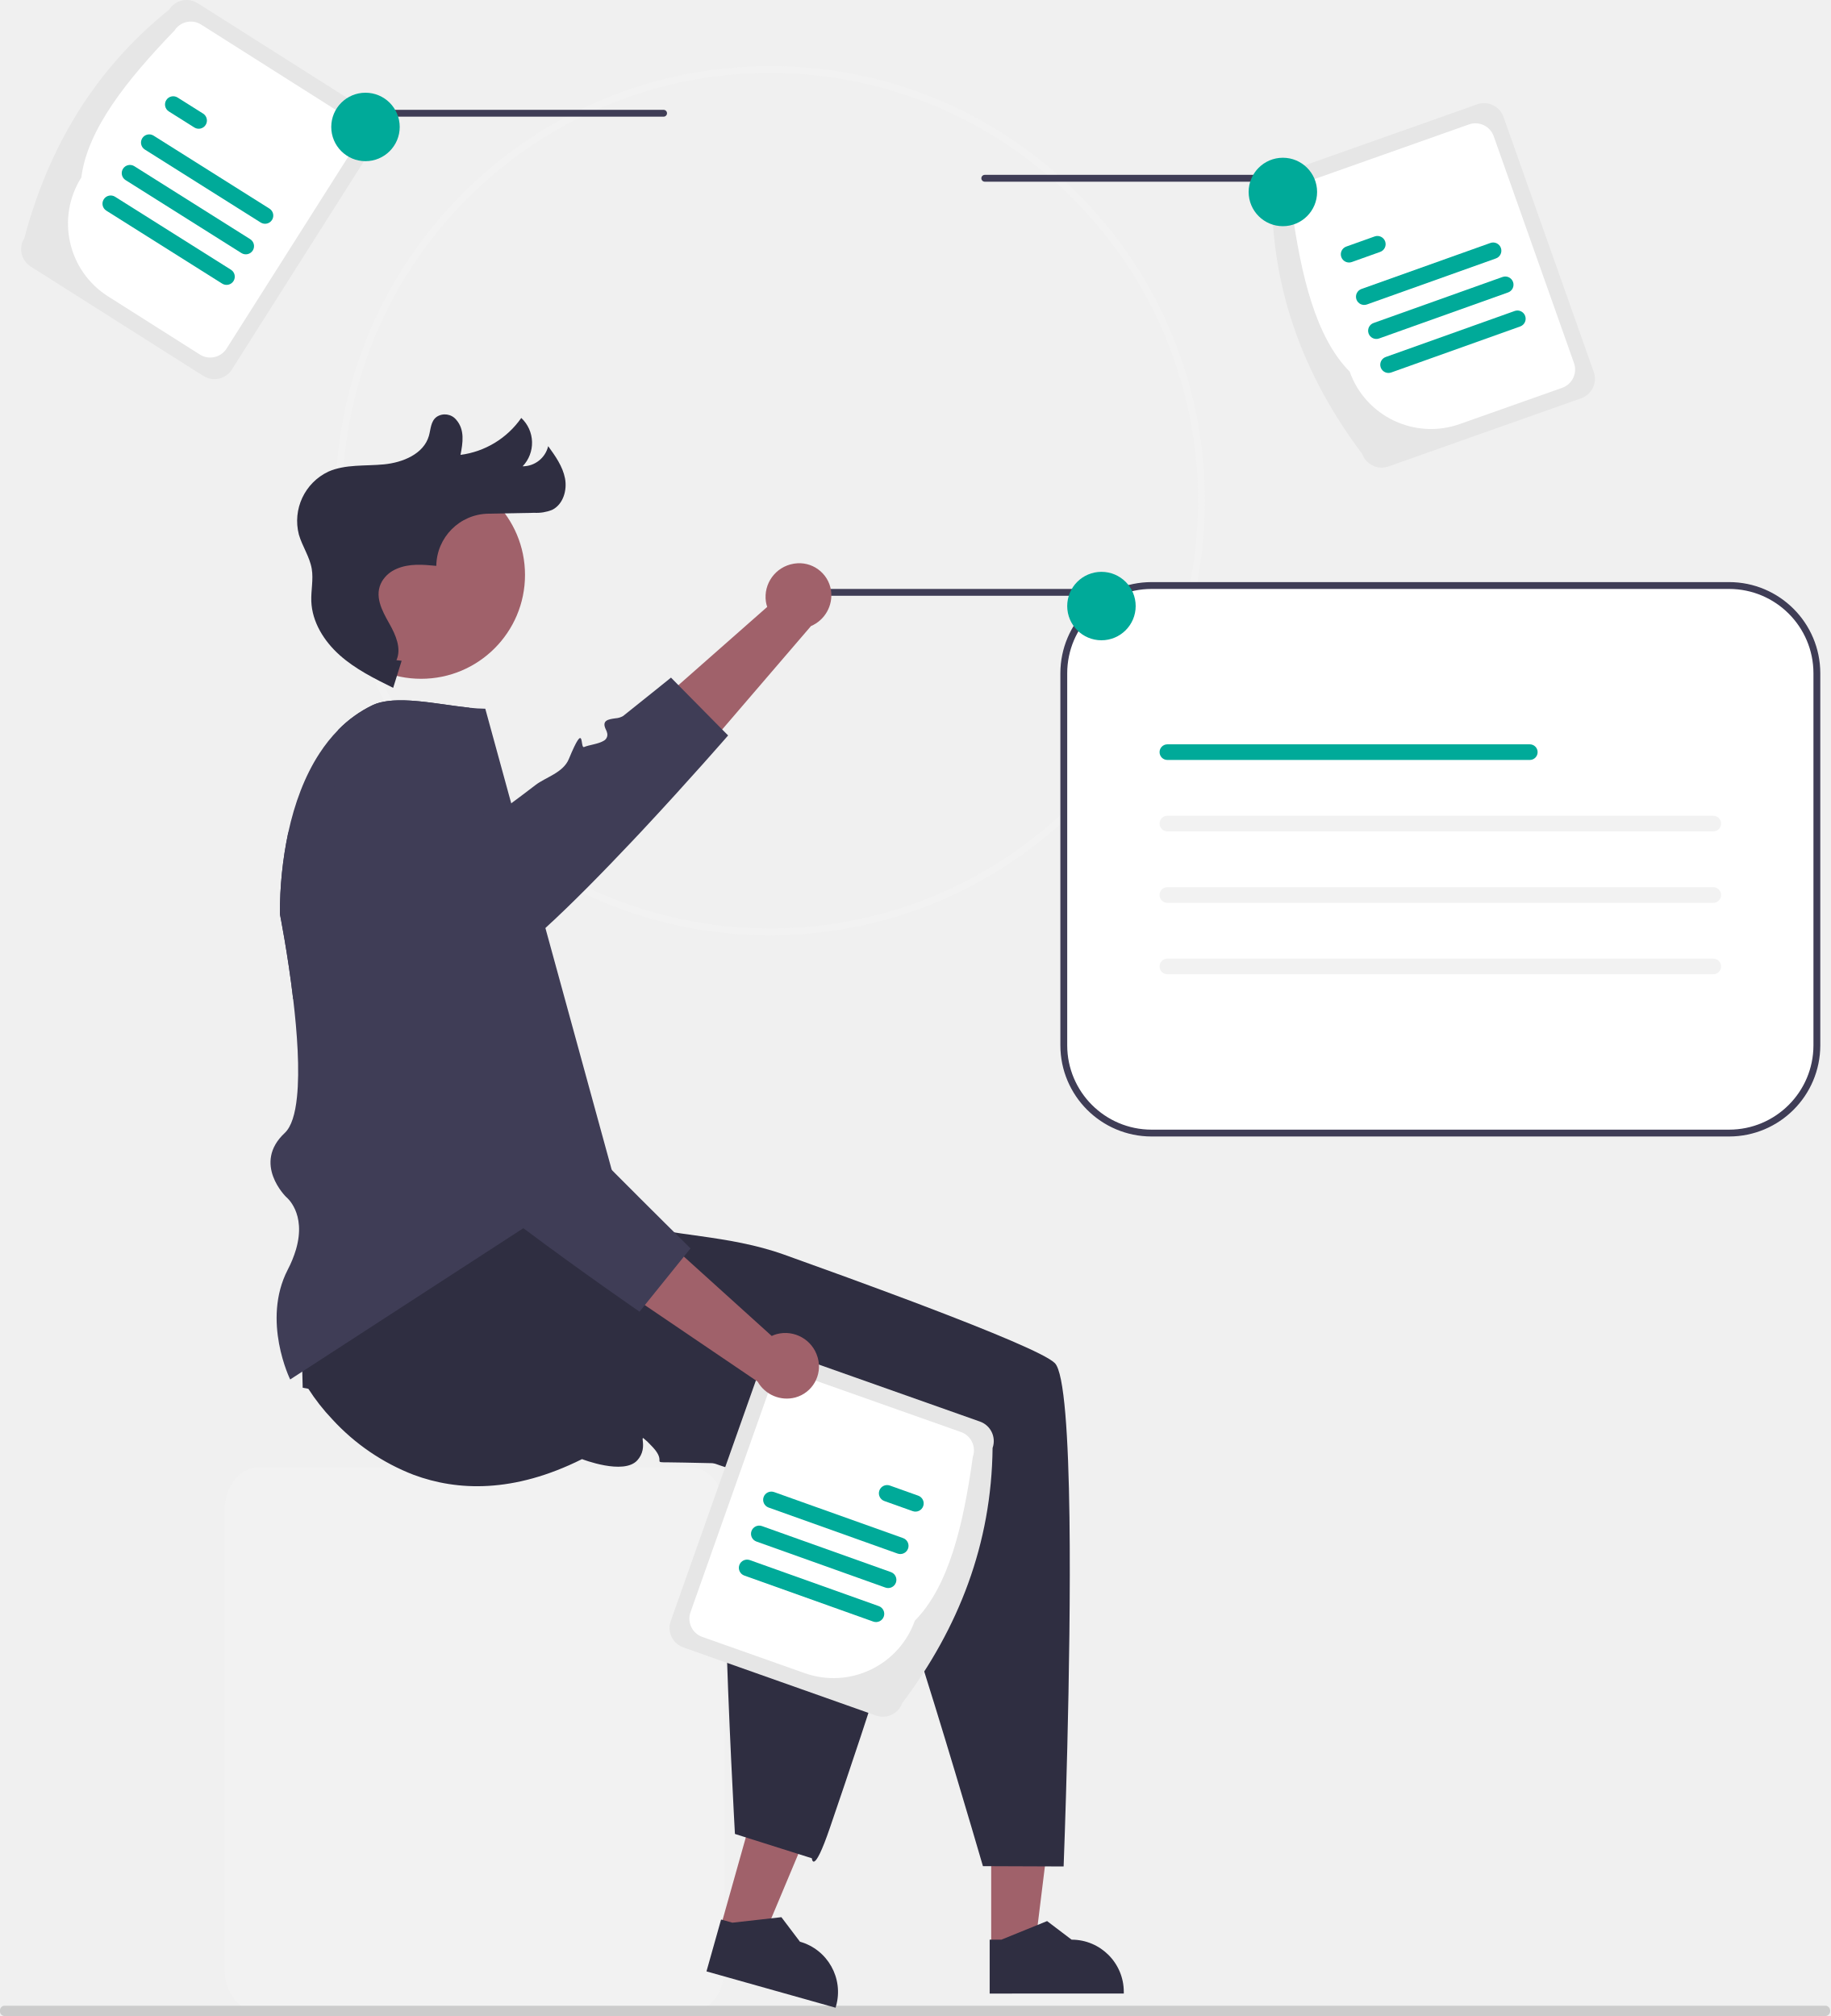
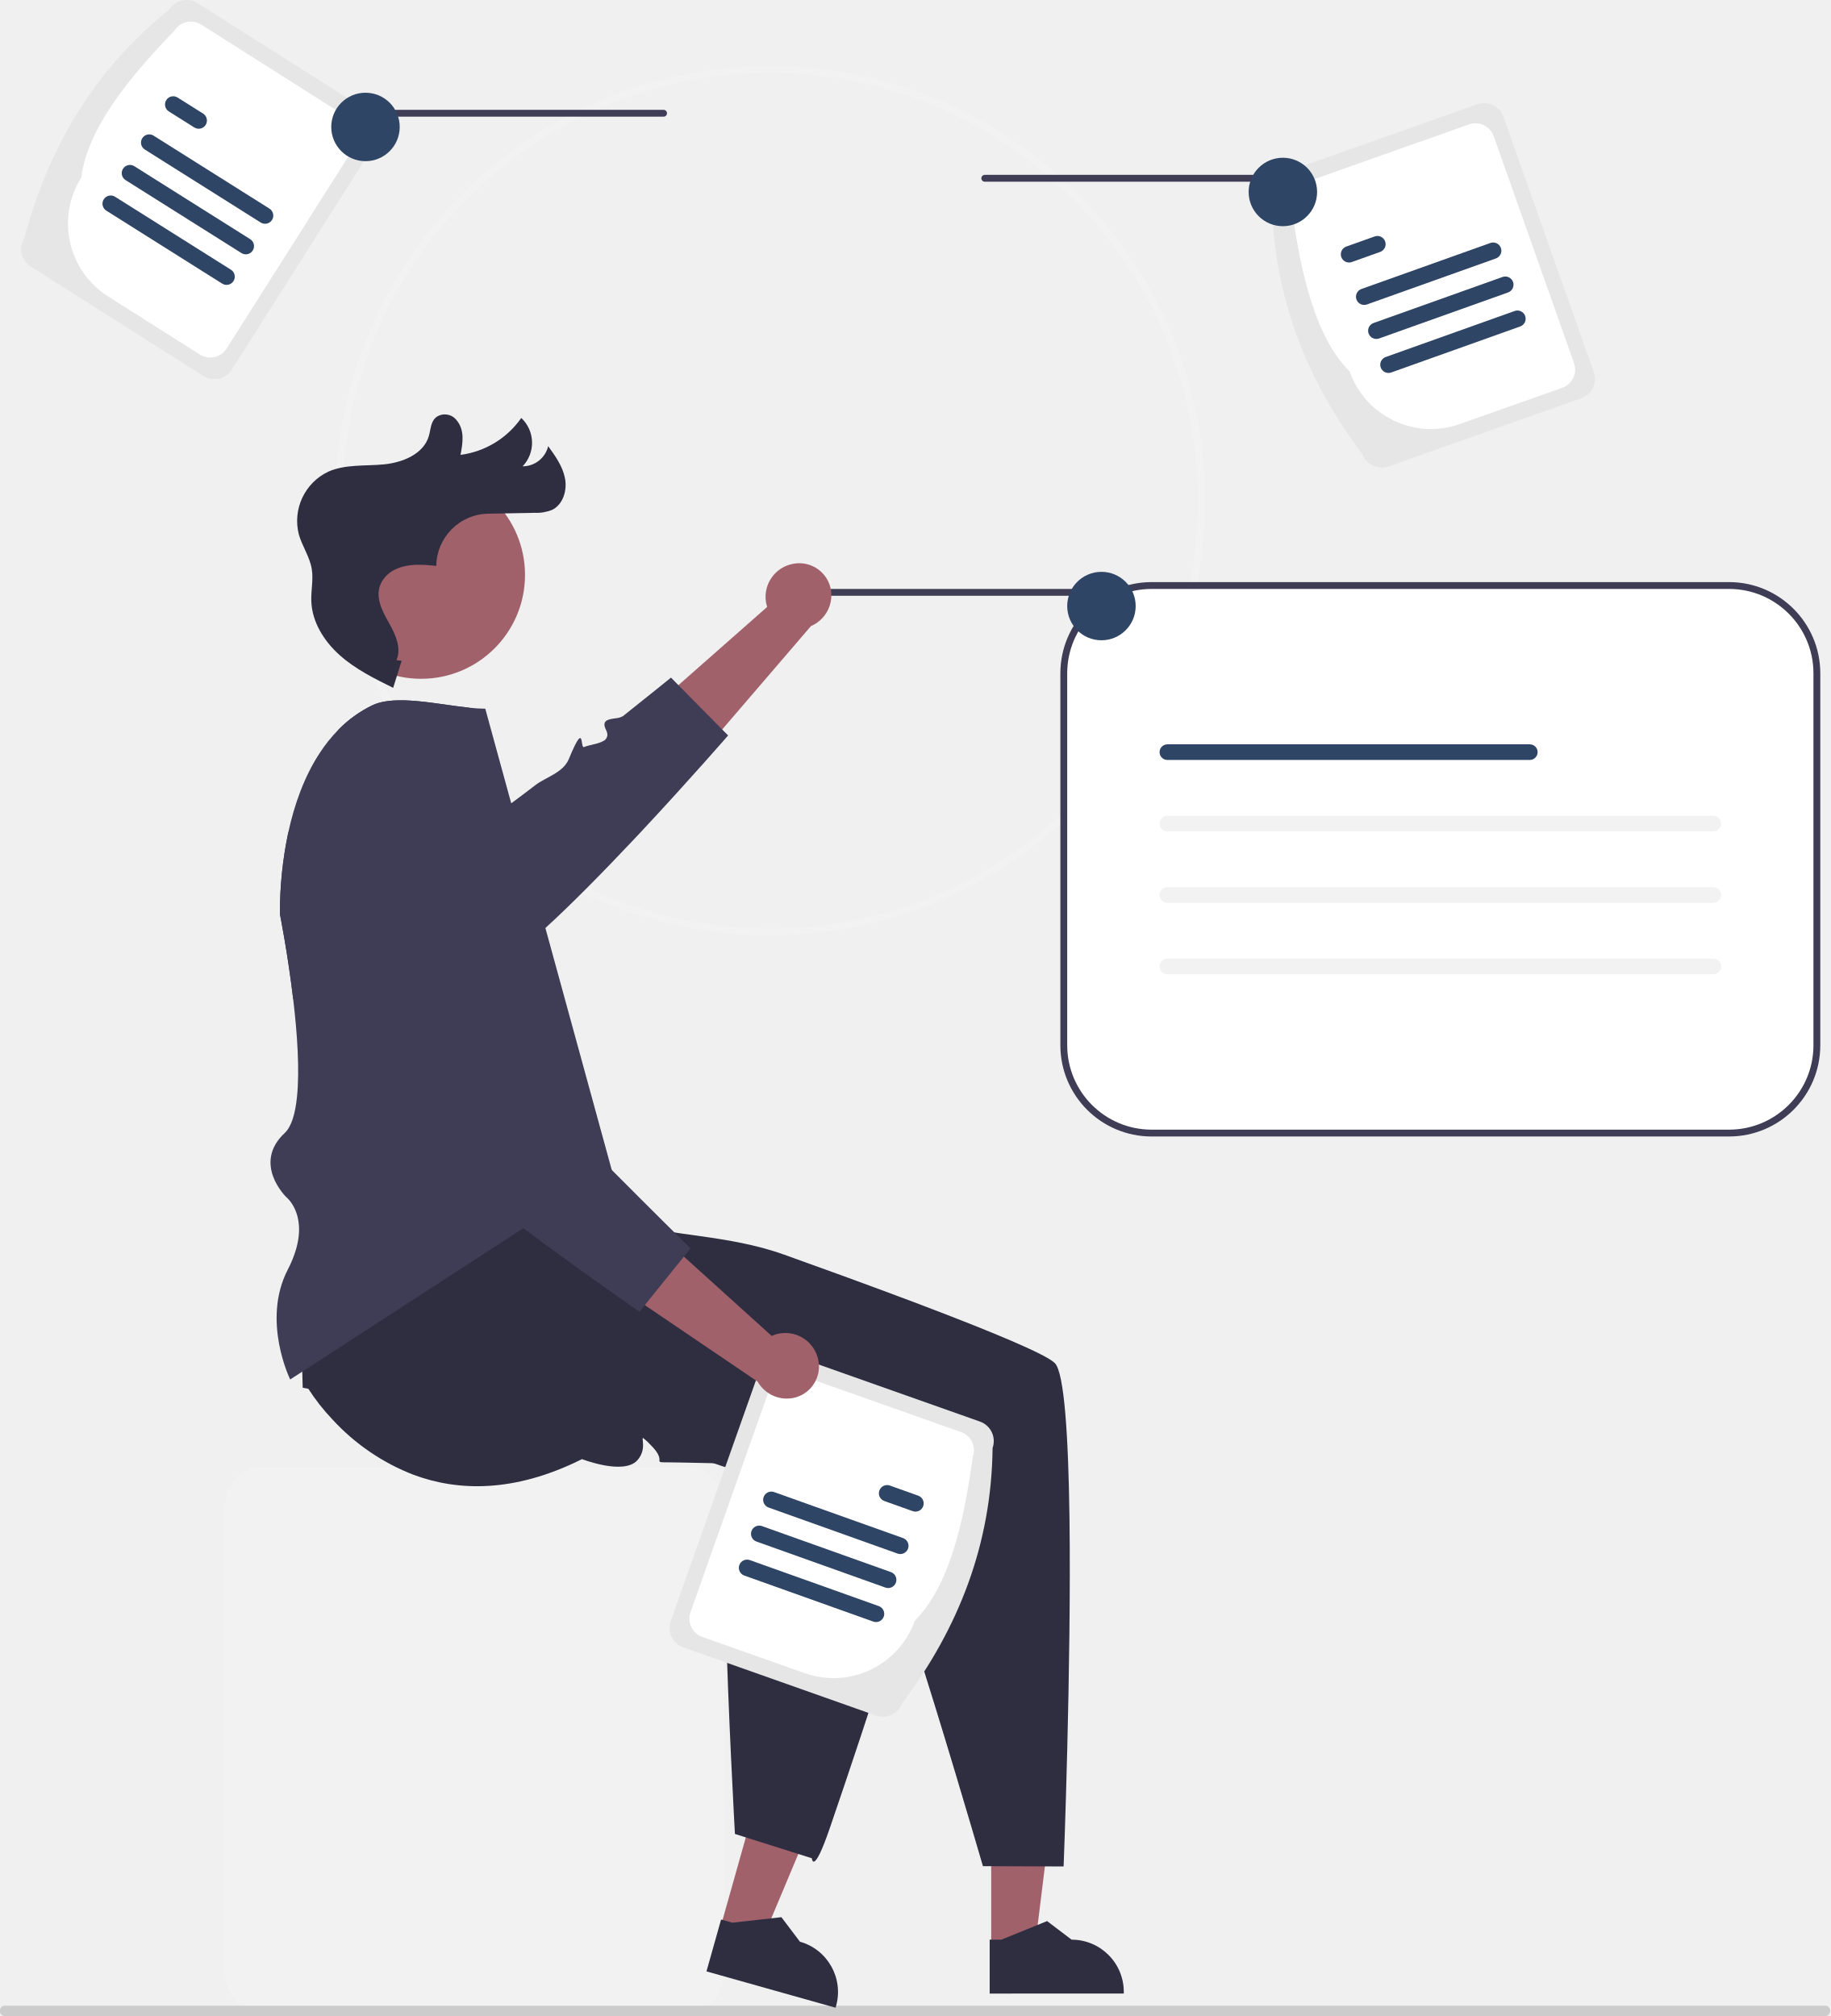
<svg xmlns="http://www.w3.org/2000/svg" data-name="Layer 1" width="534.67" height="589.095" viewBox="0 0 534.67 589.095">
  <path d="M557.659,428.758a127,127,0,1,1,127-127A127.144,127.144,0,0,1,557.659,428.758Zm0-252a125,125,0,1,0,125,125A125.141,125.141,0,0,0,557.659,176.758Z" transform="translate(-332.665 -155.4527)" fill="#f2f2f2" />
  <path d="M567.351,329.547h81.433a1,1,0,0,0,0-2h-81.433a1,1,0,0,0,0,2Z" transform="translate(-332.665 -155.4527)" fill="#3f3d56" />
  <path d="M669.073,326.547a25.667,25.667,0,0,0-25.638,25.638V460.91a25.667,25.667,0,0,0,25.638,25.638H837.798a25.667,25.667,0,0,0,25.638-25.638V352.185a25.667,25.667,0,0,0-25.638-25.638Z" transform="translate(-332.665 -155.4527)" fill="#fff" />
  <path d="M837.798,487.547H669.073a26.668,26.668,0,0,1-26.638-26.638V352.185a26.668,26.668,0,0,1,26.638-26.638H837.798a26.668,26.668,0,0,1,26.638,26.638V460.91A26.668,26.668,0,0,1,837.798,487.547Zm-168.725-160a24.665,24.665,0,0,0-24.638,24.638V460.91a24.665,24.665,0,0,0,24.638,24.638H837.798a24.665,24.665,0,0,0,24.638-24.638V352.185a24.665,24.665,0,0,0-24.638-24.638Z" transform="translate(-332.665 -155.4527)" fill="#3f3d56" />
  <path d="M564.458,320.186a9.828,9.828,0,0,0-8.044,11.101,9.428,9.428,0,0,0,.375,1.513l-50.306,44.336,18.634,13.052,44.459-51.79a9.801,9.801,0,0,0,5.852-10.437,9.38,9.38,0,0,0-10.717-7.817Q564.585,320.163,564.458,320.186Z" transform="translate(-332.665 -155.4527)" fill="#a0616a" />
  <path d="M545.375,370.357s-11.35,13.07-25.17,27.87c-.96,1.02-1.92,2.05-2.91,3.09-8.4,8.9-17.45,18.14-25.3,25.31-8.37,7.67-15.38,13.01-18.78,13.14a2.466,2.466,0,0,1-.84-.09c-10.17-3.06-1.79.58-6.14,6.79-4.37,6.22-3.83-1.94-13.62-6.79-9.77-4.85-4.57-.03-8.47,7.63-1.21,2.4-11.83,1.91-25.83.11-1.58-13.35-3.88-24.87-3.88-24.87a113.619,113.619,0,0,1,2.44-23.83c24.39-.44,44.56-.69,45.59-.37,2.66.81,8.38-1.24,14.7-4.81.9-.51,2.6-1.69,4.85-3.35,1.99-1.46,4.39-3.28,7.06-5.32,3-2.32,8.11-3.59,9.77-7.63,4.82-11.66,3.17-2.96,4.46-3.5,1.47-.62,4.07-.86,5.59-1.75a2.01,2.01,0,0,0,1.17-2.21,4.067,4.067,0,0,0-.38-1.09c-1.38-2.77.72-3.04,2.7-3.33a5.14,5.14,0,0,0,2.33-.69c7.95-6.34,13.97-11.21,13.97-11.21l2.16,2.2.01.01,12.78,12.94Z" transform="translate(-332.665 -155.4527)" fill="#3f3d56" />
  <path d="M534.473,743.32H408.095c-5.41,0-9.811-5.556-9.811-12.384V596.647c0-6.828,4.401-12.384,9.811-12.384H534.473c5.41,0,9.811,5.556,9.811,12.384V730.935C544.284,737.764,539.882,743.32,534.473,743.32Z" transform="translate(-332.665 -155.4527)" fill="#f2f2f2" />
  <path d="M332.665,743.045a1.37,1.37,0,0,0,1.19,1.502h532.29a1.543,1.543,0,0,0,0-3.004H333.855A1.37,1.37,0,0,0,332.665,743.045Z" transform="translate(-332.665 -155.4527)" fill="#ccc" />
  <polygon points="289.565 569.244 302.306 569.243 308.368 520.095 289.562 520.096 289.565 569.244" fill="#a0616a" />
  <path d="M621.781,737.989l39.183-.001v-.496a15.252,15.252,0,0,0-15.251-15.251h-.001l-7.157-5.43L625.201,722.242l-3.42 0Z" transform="translate(-332.665 -155.4527)" fill="#2f2e41" />
  <polygon points="210.422 563.385 222.687 566.837 241.843 521.171 223.74 516.075 210.422 563.385" fill="#a0616a" />
  <path d="M539.052,731.511l37.717,10.618.134-.477a15.252,15.252,0,0,0-10.547-18.814l-.001-0-5.418-7.167L546.612,717.28l-3.292-.927Z" transform="translate(-332.665 -155.4527)" fill="#2f2e41" />
  <path d="M510.435,509.547s-4.08-.406,6.38,3.214c11.32,3.93,28.5,3.42,44.95,9.32,5.08,1.82,10.23,3.68,15.34,5.54,1.03.37,2.06.75,3.09,1.12,6.65,2.43,13.19,4.86,19.37,7.18.87.33,1.73.66,2.58.98.02.01.04.01.05.02,20.15,7.66,36,14.22,38.62,16.84,2.8,2.8,3.96,21.72,4.28,45.1.58,43.33-1.71,101.99-1.71,101.99l-23.57-.09s-.15-.52-.44-1.49c-.52-1.79-1.49-5.12-2.78-9.47-5.36-18.17-16.15-54.18-22.11-70.67-1.68-4.66-2.98-7.76-3.67-8.46-4-4.1,0-5.91,4-8.51s0-3.4-2.94-6.8c-2.94-3.4,1.1-11.06,1.1-11.06s-2.66-.07-6.9-.18c-6.26-.16-16-.4-25.75-.64-.01.01-.01.01-.01,0-3.67-.09-7.34-.18-10.82-.26-2.7-.07-5.29-.13-7.69-.19-7.19-.16-12.63-.27-13.99-.27-4.44,0-.99,0-3.67-3.51a15.675,15.675,0,0,0-1.33-1.49,17.322,17.322,0,0,0-2.2-2.06c-.56-.26.2,1.35-.22,3.44a6.317,6.317,0,0,1-1.55,3.03c-3.97,4.41-16.15-.35-16.15-.35-20.04,10.02-36.48,9.3-49.14,4.61a63.007,63.007,0,0,1-23.83-16.26,59.505,59.505,0,0,1-6.98-8.9l-1.65-.31s-2.22-74.384.34-79.414c3.99-7.84,63-2,63-2Z" transform="translate(-332.665 -155.4527)" fill="#2f2e41" />
  <path d="M620.351,208.547h81.433a1,1,0,0,0,0-2h-81.433a1,1,0,0,0,0,2Z" transform="translate(-332.665 -155.4527)" fill="#3f3d56" />
  <path d="M730.602,288.074c-16.511-21.961-26.054-46.519-26.366-74.518a6.041,6.041,0,0,1,3.676-7.702l56.277-19.912a6.041,6.041,0,0,1,7.702,3.676L798.257,264.136A6.041,6.041,0,0,1,794.581,271.838l-56.277,19.912A6.041,6.041,0,0,1,730.602,288.074Z" transform="translate(-332.665 -155.4527)" fill="#e6e6e6" />
  <path d="M726.955,264.04c-9.93-10.04-14.181-27.948-16.951-47.907a5.658,5.658,0,0,1,3.443-7.213l48.366-17.113a5.658,5.658,0,0,1,7.213,3.443l23.463,66.311a5.658,5.658,0,0,1-3.443,7.213l-29.962,10.601A25.202,25.202,0,0,1,726.955,264.04Z" transform="translate(-332.665 -155.4527)" fill="#fff" />
-   <path d="M769.673,230.971,731.998,244.42a2.4,2.4,0,1,1-1.614-4.521l37.676-13.448a2.4,2.4,0,1,1,1.614,4.521Z" transform="translate(-332.665 -155.4527)" fill="#00aa99" />
-   <path d="M735.861,229.064l-8.289,2.959a2.4,2.4,0,0,1-1.614-4.521l8.289-2.959a2.4,2.4,0,1,1,1.614,4.521Z" transform="translate(-332.665 -155.4527)" fill="#00aa99" />
-   <path d="M776.768,250.847,739.092,264.295a2.4,2.4,0,0,1-1.614-4.521L775.154,246.326a2.4,2.4,0,1,1,1.614,4.521Z" transform="translate(-332.665 -155.4527)" fill="#00aa99" />
-   <path d="M773.22,240.909,735.545,254.357a2.4,2.4,0,0,1-1.614-4.521l37.676-13.448a2.4,2.4,0,0,1,1.614,4.521Z" transform="translate(-332.665 -155.4527)" fill="#00aa99" />
-   <circle cx="374.77" cy="56.095" r="10" fill="#00aa99" />
+   <path d="M769.673,230.971,731.998,244.42a2.4,2.4,0,1,1-1.614-4.521l37.676-13.448a2.4,2.4,0,1,1,1.614,4.521Z" transform="translate(-332.665 -155.4527)" fill="#2f4565" />
+   <path d="M735.861,229.064l-8.289,2.959a2.4,2.4,0,0,1-1.614-4.521l8.289-2.959a2.4,2.4,0,1,1,1.614,4.521Z" transform="translate(-332.665 -155.4527)" fill="#2f4565" />
+   <path d="M776.768,250.847,739.092,264.295a2.4,2.4,0,0,1-1.614-4.521L775.154,246.326a2.4,2.4,0,1,1,1.614,4.521Z" transform="translate(-332.665 -155.4527)" fill="#2f4565" />
+   <path d="M773.22,240.909,735.545,254.357a2.4,2.4,0,0,1-1.614-4.521l37.676-13.448a2.4,2.4,0,0,1,1.614,4.521Z" transform="translate(-332.665 -155.4527)" fill="#2f4565" />
+   <circle cx="374.77" cy="56.095" r="10" fill="#2f4565" />
  <path d="M526.52,189.547H445.087a1,1,0,0,1,0-2H526.52a1,1,0,0,1,0,2Z" transform="translate(-332.665 -155.4527)" fill="#3f3d56" />
  <path d="M339.78,225.019c7.072-26.55,20.491-49.224,42.316-66.764a6.041,6.041,0,0,1,8.327-1.866l50.422,31.958a6.041,6.041,0,0,1,1.866,8.327l-42.316,66.764a6.041,6.041,0,0,1-8.327,1.866l-50.421-31.958A6.041,6.041,0,0,1,339.78,225.019Z" transform="translate(-332.665 -155.4527)" fill="#e6e6e6" />
  <path d="M356.429,207.305c1.762-14.011,13.22-28.415,27.205-42.922a5.658,5.658,0,0,1,7.799-1.748l43.333,27.465a5.658,5.658,0,0,1,1.748,7.799l-37.656,59.411a5.658,5.658,0,0,1-7.799,1.748l-26.844-17.014A25.202,25.202,0,0,1,356.429,207.305Z" transform="translate(-332.665 -155.4527)" fill="#fff" />
-   <path d="M408.822,220.473,374.974,199.151a2.4,2.4,0,0,1,2.559-4.062l33.848,21.322a2.4,2.4,0,1,1-2.559,4.062Z" transform="translate(-332.665 -155.4527)" fill="#00aa99" />
-   <path d="M389.436,192.705l-7.447-4.691a2.4,2.4,0,1,1,2.559-4.062l7.447,4.691a2.4,2.4,0,1,1-2.559,4.062Z" transform="translate(-332.665 -155.4527)" fill="#00aa99" />
-   <path d="M397.573,238.33l-33.848-21.322a2.4,2.4,0,1,1,2.559-4.062l33.848,21.322a2.4,2.4,0,0,1-2.559,4.062Z" transform="translate(-332.665 -155.4527)" fill="#00aa99" />
-   <path d="M403.197,229.402l-33.848-21.322a2.4,2.4,0,1,1,2.559-4.062L405.756,225.34a2.4,2.4,0,0,1-2.559,4.062Z" transform="translate(-332.665 -155.4527)" fill="#00aa99" />
-   <circle cx="106.77" cy="37.095" r="10" fill="#00aa99" />
-   <circle cx="321.77" cy="177.095" r="10" fill="#00aa99" />
+   <path d="M408.822,220.473,374.974,199.151a2.4,2.4,0,0,1,2.559-4.062l33.848,21.322a2.4,2.4,0,1,1-2.559,4.062Z" transform="translate(-332.665 -155.4527)" fill="#2f4565" />
+   <path d="M389.436,192.705l-7.447-4.691a2.4,2.4,0,1,1,2.559-4.062l7.447,4.691a2.4,2.4,0,1,1-2.559,4.062Z" transform="translate(-332.665 -155.4527)" fill="#2f4565" />
+   <path d="M397.573,238.33l-33.848-21.322a2.4,2.4,0,1,1,2.559-4.062l33.848,21.322a2.4,2.4,0,0,1-2.559,4.062Z" transform="translate(-332.665 -155.4527)" fill="#2f4565" />
+   <path d="M403.197,229.402l-33.848-21.322a2.4,2.4,0,1,1,2.559-4.062L405.756,225.34a2.4,2.4,0,0,1-2.559,4.062Z" transform="translate(-332.665 -155.4527)" fill="#2f4565" />
+   <circle cx="106.77" cy="37.095" r="10" fill="#2f4565" />
+   <circle cx="321.77" cy="177.095" r="10" fill="#2f4565" />
  <path d="M607.624,582.43c-4.17,22.72-21.84,75.97-32.52,107.14-4.87,14.24-5.27,8.88-5.27,8.88l-5.55-1.75-9.36-2.96-3.42-1.08-4.14-1.31s-2.03-36.22-2.68-63.39c-.22-8.76-.6-15.02-1.23-16.26-2.6-5.1,1.75-5.64,6.34-6.93,4.6-1.29,1.01-3.23-.78-7.37-1.21-2.76,1.17-6.43,2.86-8.53a20.7,20.7,0,0,1,1.49-1.69s-11.7-3.98-24.93-8.47c-.01.01-.01,0-.01,0-1.33-.45-2.67-.9-4.01-1.36,4.66-1.68,7.76-2.98,8.46-3.67,4.1-4,5.91,0,8.51,4s3.4,0,6.8-2.94c3.4-2.94,11.06,1.1,11.06,1.1s.07-2.66.18-6.9c.16-6.26.4-16,.64-25.75-.01-.01-.01-.01,0-.01.09-3.67.18-7.34.26-10.82,7.05,5.4,13.89,10.7,20.09,15.6.01.01.03.02.03.04,14.91,11.78,26.1,21.24,27.67,24.24C608.824,573.6,608.584,577.21,607.624,582.43Z" transform="translate(-332.665 -155.4527)" fill="#2f2e41" />
  <path d="M511.435,497.547l-3.68,2.39-9.42,6.12-12.78,8.29-68.12,44.2s-8.42-17.16-.71-32.08a33.023,33.023,0,0,0,2.41-5.91c3.12-10.7-2.88-15.34-2.88-15.34s-10-9.73-.41-18.7c1.97-1.84,3.07-5.61,3.57-10.45.84-7.96.07-18.8-1.1-28.65-1.58-13.35-3.88-24.87-3.88-24.87a113.619,113.619,0,0,1,2.44-23.83c1.83-8.44,4.77-16.46,9.12-23.12a43.979,43.979,0,0,1,5.49-6.88,35.552,35.552,0,0,1,9.95-7.17c5.56-2.68,15.09-1.07,23.49.1,1.69.23,3.33.45,4.88.61a43.678,43.678,0,0,0,4.63.29l3.48,12.7,1.32,4.81.66,2.41,1.5,5.48.62,2.24,9.98,36.44,8.15,29.72,4.5,16.42,6.73,24.55Z" transform="translate(-332.665 -155.4527)" fill="#3f3d56" />
  <circle cx="123.018" cy="167.995" r="30.355" fill="#a0616a" />
  <path d="M449.997,348.539l-2.473,7.906c-5.483-2.707-11.039-5.462-15.604-9.53s-8.096-9.68-8.312-15.791c-.112-3.156.653-6.339.128-9.453-.593-3.519-2.764-6.569-3.758-9.996a15.945,15.945,0,0,1,8.602-18.405c5.032-2.211,10.786-1.591,16.256-2.125s11.572-3.009,13.112-8.285c.576-1.973.51-4.299,2.272-5.59a4.312,4.312,0,0,1,5.71.825c2.576,2.925,1.942,6.776,1.267,10.278a25.679,25.679,0,0,0,17.752-10.793,9.948,9.948,0,0,1,.394,14.133,7.672,7.672,0,0,0,7.465-5.887c2.095,2.893,4.245,5.911,4.918,9.419s-.577,7.657-3.794,9.21a12.327,12.327,0,0,1-5.168.846l-13.487.256a15.448,15.448,0,0,0-15.153,15.245v0c-3.924-.377-7.965-.746-11.676.907a8.961,8.961,0,0,0-4.165,3.579c-2.452,4.212-.019,8.59,2.137,12.422,1.843,3.275,3.591,7.219,2.061,10.652" transform="translate(-332.665 -155.4527)" fill="#2f2e41" />
  <path d="M588.567,656.75,532.289,636.838a6.041,6.041,0,0,1-3.676-7.702l26.366-74.518a6.041,6.041,0,0,1,7.702-3.676L618.959,570.855a6.041,6.041,0,0,1,3.676,7.702c-.313,27.998-9.856,52.557-26.366,74.518A6.041,6.041,0,0,1,588.567,656.75Z" transform="translate(-332.665 -155.4527)" fill="#e6e6e6" />
  <path d="M567.787,644.374,537.825,633.773a5.658,5.658,0,0,1-3.443-7.213l23.463-66.311a5.658,5.658,0,0,1,7.213-3.443L613.424,573.92a5.658,5.658,0,0,1,3.443,7.213c-2.77,19.959-7.021,37.866-16.951,47.907A25.202,25.202,0,0,1,567.787,644.374Z" transform="translate(-332.665 -155.4527)" fill="#fff" />
-   <path d="M555.744,592.904a2.403,2.403,0,0,1,3.067-1.454l37.676,13.448a2.4,2.4,0,1,1-1.614,4.521l-37.676-13.448A2.403,2.403,0,0,1,555.744,592.904Z" transform="translate(-332.665 -155.4527)" fill="#00aa99" />
-   <path d="M589.556,590.997a2.403,2.403,0,0,1,3.067-1.454l8.289,2.959a2.4,2.4,0,1,1-1.614,4.521l-8.289-2.959A2.403,2.403,0,0,1,589.556,590.997Z" transform="translate(-332.665 -155.4527)" fill="#00aa99" />
-   <path d="M548.649,612.78a2.403,2.403,0,0,1,3.067-1.454L589.392,624.774a2.4,2.4,0,1,1-1.614,4.521l-37.676-13.448A2.403,2.403,0,0,1,548.649,612.78Z" transform="translate(-332.665 -155.4527)" fill="#00aa99" />
-   <path d="M552.196,602.842a2.403,2.403,0,0,1,3.067-1.454l37.676,13.448a2.4,2.4,0,1,1-1.614,4.521L553.65,605.909A2.403,2.403,0,0,1,552.196,602.842Z" transform="translate(-332.665 -155.4527)" fill="#00aa99" />
+   <path d="M555.744,592.904a2.403,2.403,0,0,1,3.067-1.454l37.676,13.448a2.4,2.4,0,1,1-1.614,4.521l-37.676-13.448A2.403,2.403,0,0,1,555.744,592.904Z" transform="translate(-332.665 -155.4527)" fill="#2f4565" />
+   <path d="M589.556,590.997a2.403,2.403,0,0,1,3.067-1.454l8.289,2.959a2.4,2.4,0,1,1-1.614,4.521l-8.289-2.959A2.403,2.403,0,0,1,589.556,590.997Z" transform="translate(-332.665 -155.4527)" fill="#2f4565" />
+   <path d="M548.649,612.78a2.403,2.403,0,0,1,3.067-1.454L589.392,624.774a2.4,2.4,0,1,1-1.614,4.521l-37.676-13.448A2.403,2.403,0,0,1,548.649,612.78Z" transform="translate(-332.665 -155.4527)" fill="#2f4565" />
+   <path d="M552.196,602.842a2.403,2.403,0,0,1,3.067-1.454l37.676,13.448a2.4,2.4,0,1,1-1.614,4.521L553.65,605.909A2.403,2.403,0,0,1,552.196,602.842Z" transform="translate(-332.665 -155.4527)" fill="#2f4565" />
  <path d="M571.507,552.027a9.828,9.828,0,0,0-11.939-6.736,9.429,9.429,0,0,0-1.461.544l-49.743-44.967-10.86,19.991,56.488,38.314a9.801,9.801,0,0,0,11.032,4.634,9.38,9.38,0,0,0,6.555-11.532Q571.545,552.15,571.507,552.027Z" transform="translate(-332.665 -155.4527)" fill="#a0616a" />
  <path d="M534.395,520.247l-1.94,2.4-11.42,14.17-1.54,1.92s-16.31-11.2-33.94-24.39c-21.16-15.85-44.22-34.58-43.19-40.29,1.89-10.45-.78-1.72-7.45-5.34-6.66-3.63,1.5-4.02,5.21-14.29,3.72-10.26-.48-4.55-8.53-7.55-5.37-2-2.56-47.88-.11-78.16a35.552,35.552,0,0,1,9.95-7.17c6.67-3.22,19.08-.25,28.37.71,5.26,38.77,12.85,95.48,12.51,97.27-.52,2.73,2.18,8.18,6.44,14.06,2,2.78,12.31,13.35,22.62,23.73C522.875,508.897,534.395,520.247,534.395,520.247Z" transform="translate(-332.665 -155.4527)" fill="#3f3d56" />
-   <path d="M779.575,377.519H673.699a2.283,2.283,0,1,1,0-4.566H779.575a2.283,2.283,0,0,1,0,4.566Z" transform="translate(-332.665 -155.4527)" fill="#00aa99" />
+   <path d="M779.575,377.519H673.699a2.283,2.283,0,1,1,0-4.566H779.575a2.283,2.283,0,0,1,0,4.566Z" transform="translate(-332.665 -155.4527)" fill="#2f4565" />
  <path d="M833.172,398.393H673.699a2.283,2.283,0,1,1,0-4.566H833.172a2.283,2.283,0,0,1,0,4.566Z" transform="translate(-332.665 -155.4527)" fill="#f2f2f2" />
  <path d="M833.175,414.698h-159.48a2.285,2.285,0,0,0,0,4.57h159.48a2.285,2.285,0,0,0,0-4.57Z" transform="translate(-332.665 -155.4527)" fill="#f2f2f2" />
  <path d="M833.172,440.142H673.699a2.283,2.283,0,1,1,0-4.566H833.172a2.283,2.283,0,0,1,0,4.566Z" transform="translate(-332.665 -155.4527)" fill="#f2f2f2" />
</svg>
